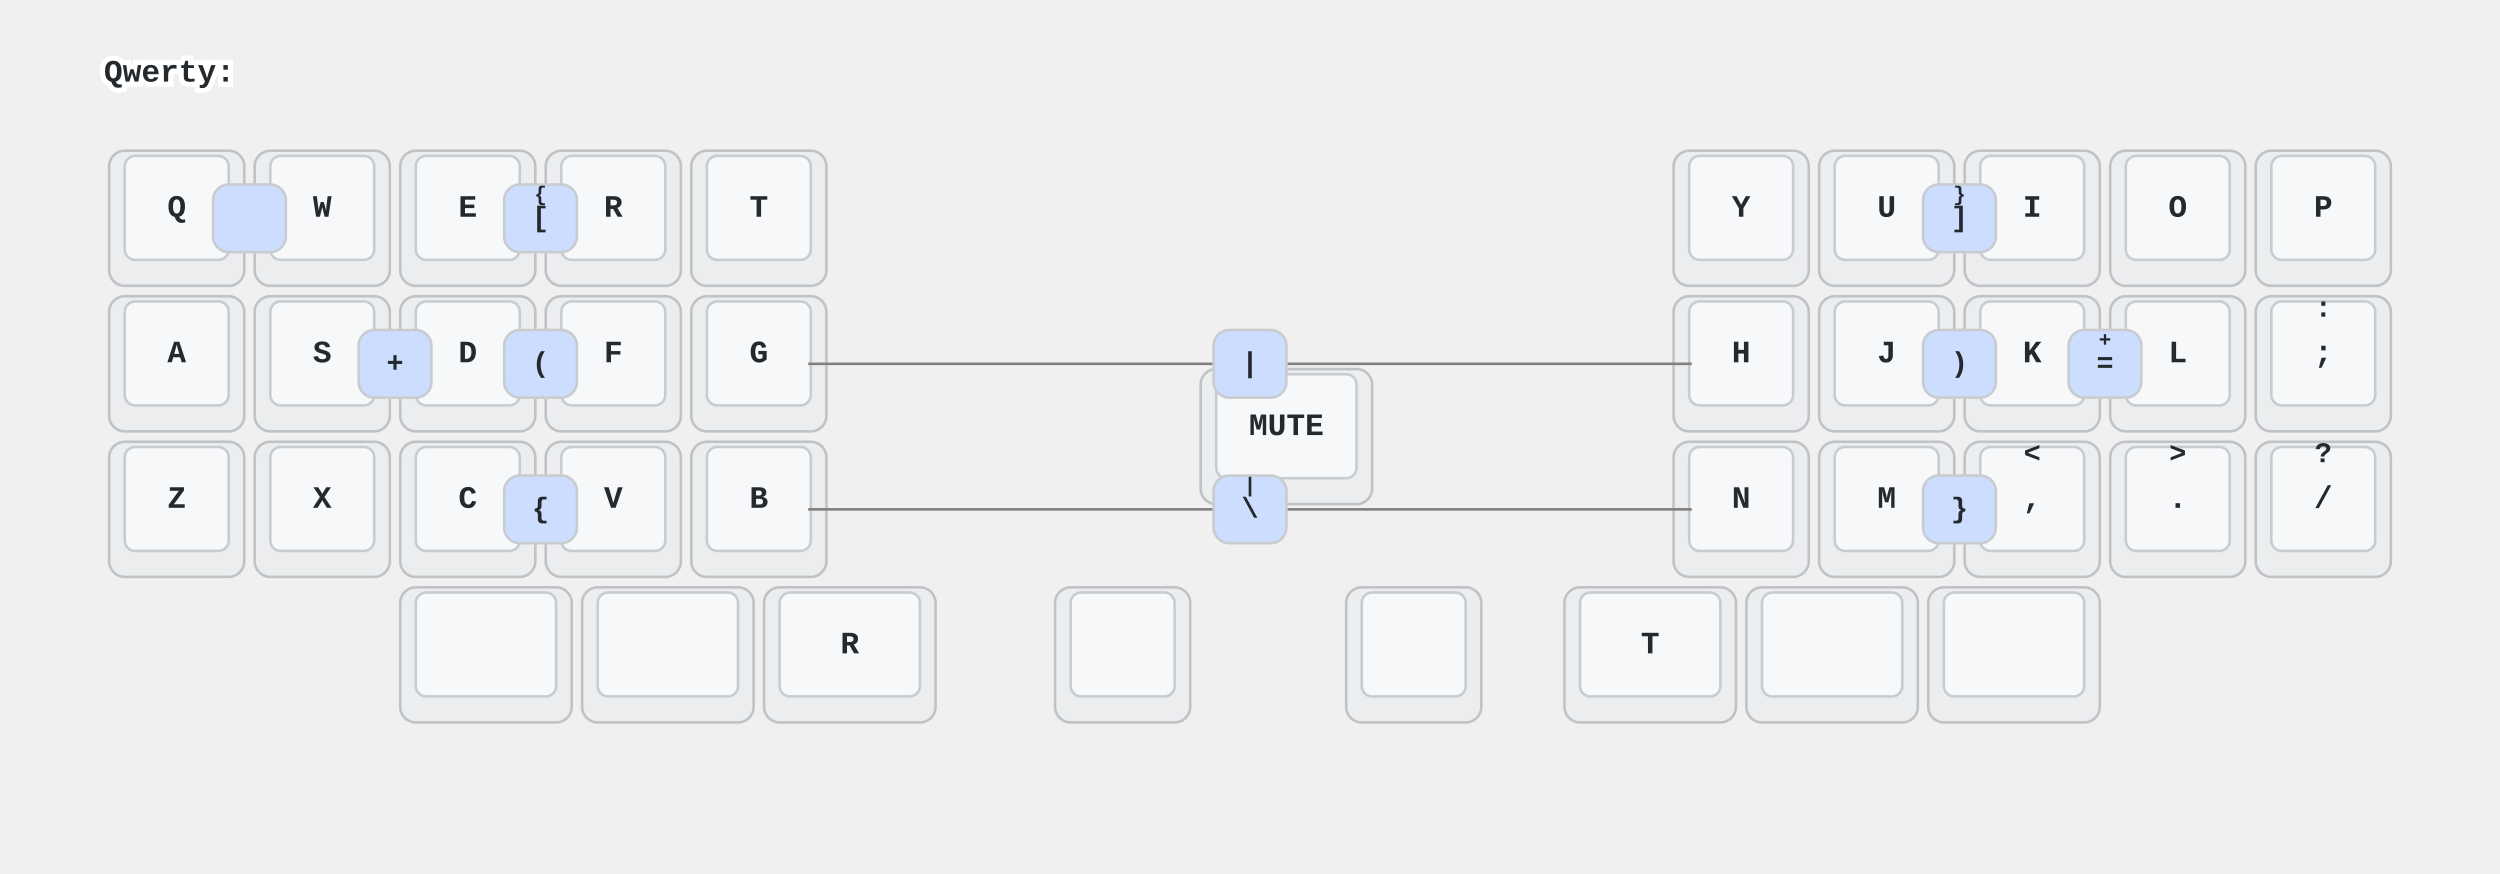
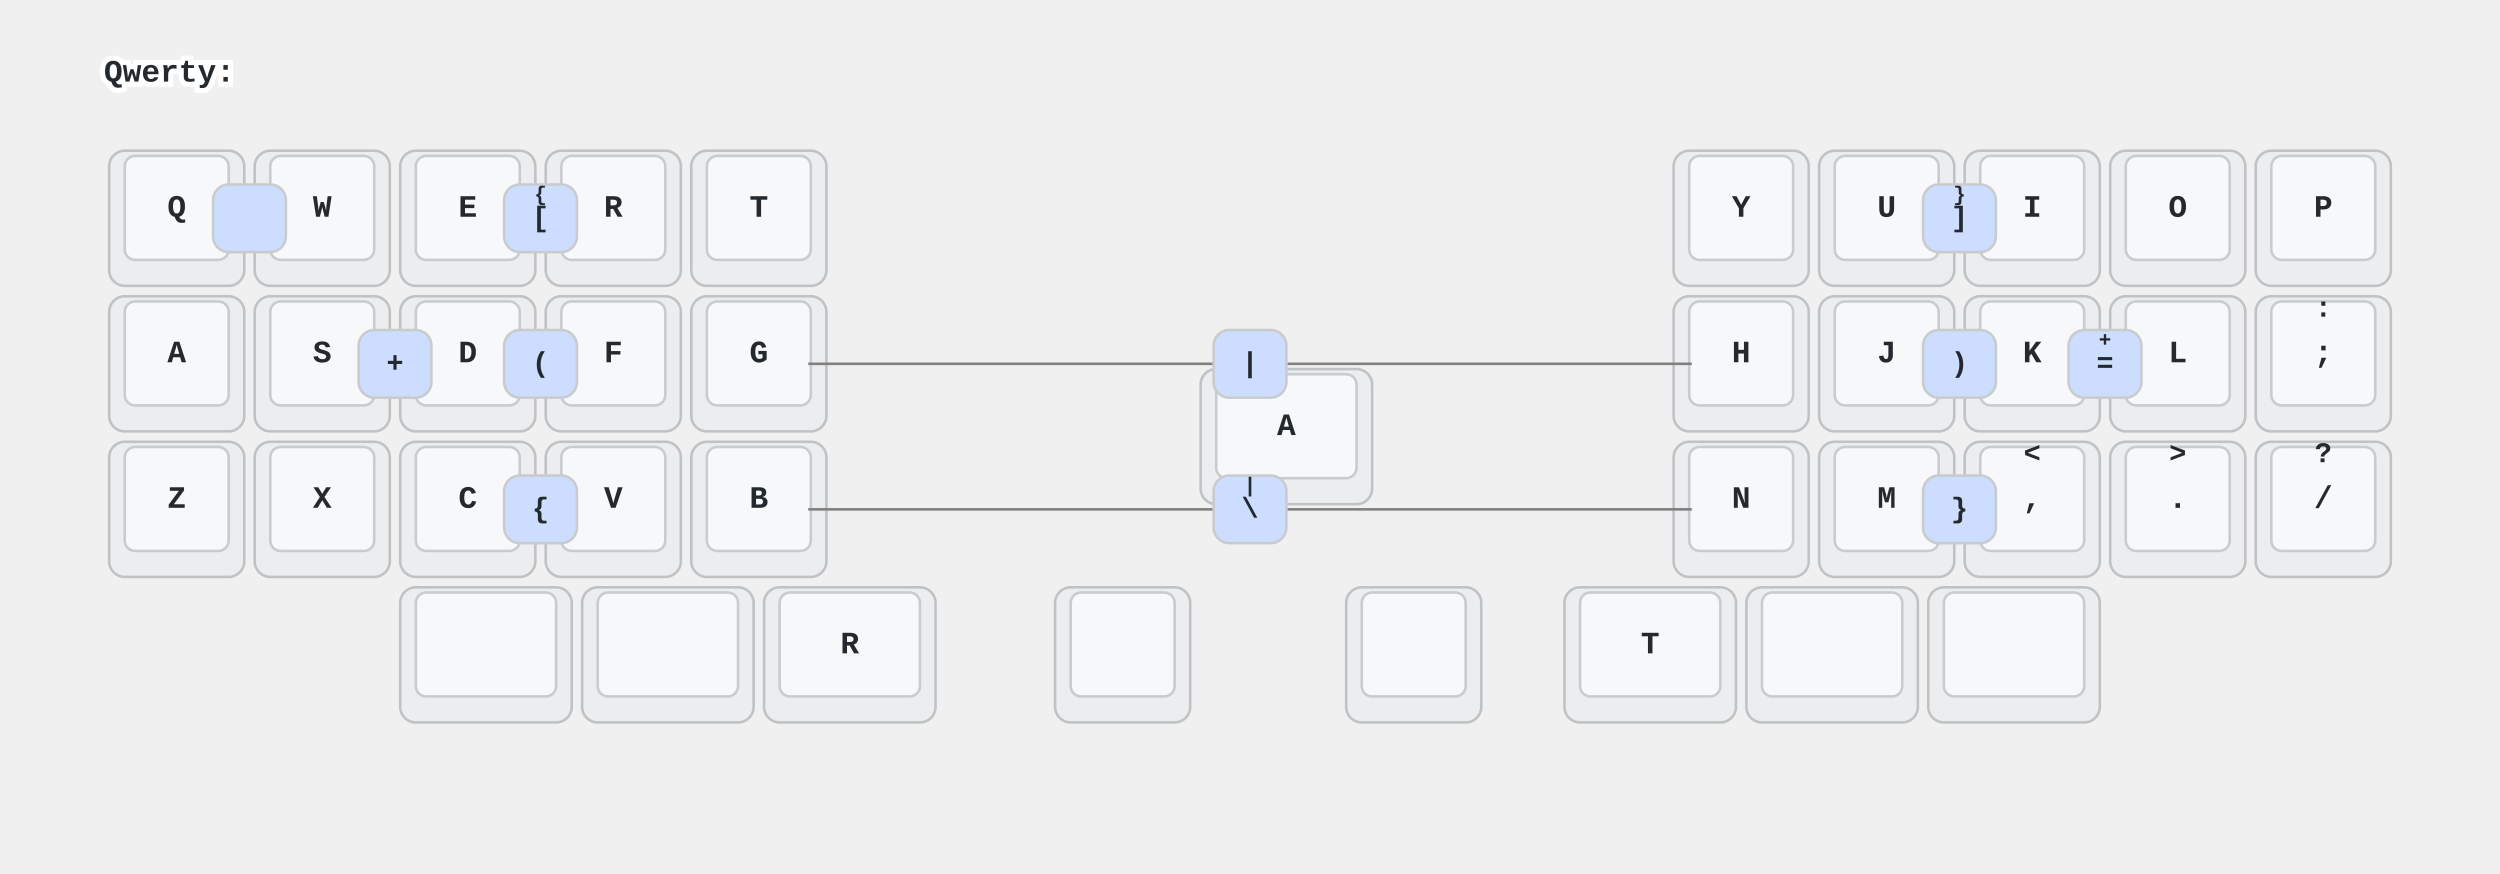
<svg xmlns="http://www.w3.org/2000/svg" xmlns:xlink="http://www.w3.org/1999/xlink" width="962" height="336" viewBox="0 0 962 336" class="keymap">
  <defs>/* start glyphs */
<svg id="mdi:apple-keyboard-control">
      <svg id="mdi-apple-keyboard-control" viewBox="0 0 24 24">
        <path d="M19.78,11.78L18.36,13.19L12,6.83L5.64,13.19L4.22,11.78L12,4L19.78,11.78Z" />
      </svg>
    </svg>
    <svg id="mdi:apple-keyboard-option">
      <svg id="mdi-apple-keyboard-option" viewBox="0 0 24 24">
        <path d="M3,4H9.11L16.15,18H21V20H14.88L7.84,6H3V4M14,4H21V6H14V4Z" />
      </svg>
    </svg>
    <svg id="mdi:keyboard-esc">
      <svg id="mdi-keyboard-esc" viewBox="0 0 24 24">
        <path d="M1 7H7V9H3V11H7V13H3V15H7V17H1V7M11 7H15V9H11V11H13C14.11 11 15 11.9 15 13V15C15 16.11 14.11 17 13 17H9V15H13V13H11C9.9 13 9 12.11 9 11V9C9 7.9 9.9 7 11 7M19 7H21C22.11 7 23 7.9 23 9V10H21V9H19V15H21V14H23V15C23 16.11 22.11 17 21 17H19C17.9 17 17 16.11 17 15V9C17 7.9 17.9 7 19 7Z" />
      </svg>
    </svg>
    <svg id="mdi:mouse-left-click-outline">
      <svg id="mdi-mouse-left-click-outline" viewBox="0 0 24 24">
        <path d="M13 9V1.07C13.7 1.16 14.37 1.33 15 1.59C17.33 2.53 19.11 4.53 19.75 7C19.91 7.64 20 8.31 20 9H13M17.66 7C17.18 5.65 16.23 4.5 15 3.81V7H17.66M6 15V13H18V15C18 16.59 17.37 18.12 16.24 19.24C15.12 20.37 13.59 21 12 21C10.41 21 8.88 20.37 7.76 19.24C6.63 18.12 6 16.59 6 15M4 15C4 17.12 4.84 19.16 6.34 20.66C7.84 22.16 9.88 23 12 23C14.12 23 16.16 22.16 17.66 20.66C19.16 19.16 20 17.12 20 15V11H4V15M11 9V1.07C7.06 1.56 4 4.92 4 9H11Z" />
      </svg>
    </svg>
    <svg id="mdi:mouse-right-click-outline">
      <svg id="mdi-mouse-right-click-outline" viewBox="0 0 24 24">
        <path d="M13 9V1.07C16.94 1.56 20 4.92 20 9H13M11 9V1.07C10.3 1.16 9.63 1.33 9 1.59C6.67 2.53 4.89 4.53 4.25 7C4.09 7.64 4 8.31 4 9H11M6.34 7C6.82 5.65 7.78 4.5 9 3.81V7H6.34M6 15V13H18V15C18 16.59 17.37 18.12 16.24 19.24C15.12 20.37 13.59 21 12 21C10.41 21 8.88 20.37 7.76 19.24C6.63 18.12 6 16.59 6 15M4 15C4 17.12 4.84 19.16 6.34 20.66C7.84 22.16 9.88 23 12 23C14.12 23 16.16 22.16 17.66 20.66C19.16 19.16 20 17.12 20 15V11H4V15Z" />
      </svg>
    </svg>
  </defs>/* end glyphs */
<style>/* inherit to force styles through use tags */
svg path {
    fill: inherit;
}

/* font and background color specifications */
svg.keymap {
    font-family: SFMono-Regular,Consolas,Liberation Mono,Menlo,monospace;
    font-size: 14px;
    font-kerning: normal;
    text-rendering: optimizeLegibility;
    fill: #24292e;
}

/* default key styling */
rect.key {
    fill: #f6f8fa;
}

rect.key, rect.combo {
    stroke: #c9cccf;
    stroke-width: 1;
}

/* default key side styling, only used is draw_key_sides is set */
rect.side {
    filter: brightness(90%);
}

/* color accent for combo boxes */
rect.combo, rect.combo-separate {
    fill: #cdf;
}

/* color accent for held keys */
rect.held, rect.combo.held {
    fill: #fdd;
}

/* color accent for ghost (optional) keys */
rect.ghost, rect.combo.ghost {
    stroke-dasharray: 4, 4;
    stroke-width: 2;
}

text {
    text-anchor: middle;
    dominant-baseline: middle;
}

/* styling for layer labels */
text.label {
    font-weight: bold;
    text-anchor: start;
    stroke: white;
    stroke-width: 4;
    paint-order: stroke;
}

/* styling for optional footer */
text.footer {
    text-anchor: end;
    dominant-baseline: auto;
    stroke: white;
    stroke-width: 4;
    paint-order: stroke;
}

/* styling for combo tap, and key non-tap label text */
text.combo, text.hold, text.shifted, text.left, text.right, text.tl, text.tr, text.bl, text.br {
    font-size: 11px;
}

text.hold, text.bl, text.br {
    text-anchor: middle;
    dominant-baseline: auto;
}

text.shifted, text.tl, text.tr {
    text-anchor: middle;
    dominant-baseline: hanging;
}

text.left, text.tl, text.bl {
    text-anchor: start;
}

text.right, text.tr, text.br {
    text-anchor: end;
}

text.layer-activator {
    text-decoration: underline;
}

/* styling for hold/shifted label text in combo box */
text.combo.hold, text.combo.shifted, text.combo.left, text.combo.right {
    font-size: 8px;
}

/* lighter symbol for transparent keys */
text.trans {
    fill: #7b7e81;
}

/* styling for combo dendrons */
path.combo {
    stroke-width: 1;
    stroke: gray;
    fill: none;
}

/* Start Tabler Icons Cleanup */
/* cannot use height/width with glyphs */
.icon-tabler &gt; path {
    fill: inherit;
    stroke: inherit;
    stroke-width: 2;
}
/* hide tabler's default box */
.icon-tabler &gt; path[stroke="none"][fill="none"] {
    visibility: hidden;
}
/* End Tabler Icons Cleanup */

/* For default sytles, see https://github.com/caksoylar/keymap-drawer/blob/main/keymap_drawer/config.py#L85 */

svg.keymap {
  font-family: Ubuntu Mono, Inconsolata, Consolas, Liberation Mono, Menlo, monospace;
  font-size: 12px;
  font-weight: bold;
  text-rendering: optimizeLegibility;
}

/* Color accent for held keys */
rect.held, rect.combo.held {
    fill: #ffc;
}

/* Technique borrowed and extended from https://github.com/englmaxi/zmk-config/blob/master/keymap-drawer/config.yaml */
.sym_sub_text.tap {
  translate: -5px 2px;
  font-size: 20px;
}
.sym_sub_text.shifted {
  translate: 10px 13px;
  font-size: 10px;
  opacity: 1.0;
}
.combo.sym_sub_text.tap {
  translate: -1px 1px;
}
.combo.sym_sub_text.shifted {
  translate: 7px 5px;
  font-size: 10px;
  opacity: 1.0;
}

/* Toggle */
.toggle.shifted {
  translate: -10px 12px;
}

.toggle.hold {
  translate: 13px -23px;
}

/* Variant for tap-dances */
.tap_dance.tap {
  translate: -7px 0px;
  font-size: 12px;
}
.tap_dance.shifted {
  translate: 7px 17px;
  font-size: 12px;
  opacity: 1.0;
}

/* Variant for symbol next to symbol */
.sym_by_sym.tap {
  translate: -6px 0px;
}
.sym_by_sym.shifted {
  translate: 10px 12px;
  opacity: 1.0;
}

.combo.sym_by_sym.tap {
  translate: -35px 0px;
}
.combo.sym_by_sym.shifted {
  translate: 35px 20px;
  opacity: 1.0;
}

.combo.sym_by_sym.hold {
  visibility: hidden;
}

/* hide hold box for combo sym_by_sym */
.combo.sym_by_sym.hold &gt; path[stroke="none"][fill="none"] {
  visibility: hidden;
}
</style>
  <g transform="translate(40, 0)" class="layer-Qwerty">
    <text x="0" y="28" class="label" id="Qwerty">Qwerty:</text>
    <g transform="translate(0, 56)">
      <g transform="translate(28, 28)" class="key keypos-0">
        <rect rx="6" ry="6" x="-26" y="-26" width="52" height="52" class="key side" />
        <rect rx="4" ry="4" x="-20" y="-24" width="40" height="40" class="key" />
        <text x="0" y="-4" class="key tap">Q</text>
      </g>
      <g transform="translate(84, 28)" class="key keypos-1">
        <rect rx="6" ry="6" x="-26" y="-26" width="52" height="52" class="key side" />
        <rect rx="4" ry="4" x="-20" y="-24" width="40" height="40" class="key" />
        <text x="0" y="-4" class="key tap">W</text>
      </g>
      <g transform="translate(140, 28)" class="key keypos-2">
        <rect rx="6" ry="6" x="-26" y="-26" width="52" height="52" class="key side" />
        <rect rx="4" ry="4" x="-20" y="-24" width="40" height="40" class="key" />
        <text x="0" y="-4" class="key tap">E</text>
      </g>
      <g transform="translate(196, 28)" class="key keypos-3">
        <rect rx="6" ry="6" x="-26" y="-26" width="52" height="52" class="key side" />
        <rect rx="4" ry="4" x="-20" y="-24" width="40" height="40" class="key" />
        <text x="0" y="-4" class="key tap">R</text>
      </g>
      <g transform="translate(252, 28)" class="key keypos-4">
        <rect rx="6" ry="6" x="-26" y="-26" width="52" height="52" class="key side" />
        <rect rx="4" ry="4" x="-20" y="-24" width="40" height="40" class="key" />
        <text x="0" y="-4" class="key tap">T</text>
      </g>
      <g transform="translate(630, 28)" class="key keypos-5">
        <rect rx="6" ry="6" x="-26" y="-26" width="52" height="52" class="key side" />
        <rect rx="4" ry="4" x="-20" y="-24" width="40" height="40" class="key" />
        <text x="0" y="-4" class="key tap">Y</text>
      </g>
      <g transform="translate(686, 28)" class="key keypos-6">
        <rect rx="6" ry="6" x="-26" y="-26" width="52" height="52" class="key side" />
        <rect rx="4" ry="4" x="-20" y="-24" width="40" height="40" class="key" />
        <text x="0" y="-4" class="key tap">U</text>
      </g>
      <g transform="translate(742, 28)" class="key keypos-7">
        <rect rx="6" ry="6" x="-26" y="-26" width="52" height="52" class="key side" />
        <rect rx="4" ry="4" x="-20" y="-24" width="40" height="40" class="key" />
        <text x="0" y="-4" class="key tap">I</text>
      </g>
      <g transform="translate(798, 28)" class="key keypos-8">
        <rect rx="6" ry="6" x="-26" y="-26" width="52" height="52" class="key side" />
        <rect rx="4" ry="4" x="-20" y="-24" width="40" height="40" class="key" />
        <text x="0" y="-4" class="key tap">O</text>
      </g>
      <g transform="translate(854, 28)" class="key keypos-9">
        <rect rx="6" ry="6" x="-26" y="-26" width="52" height="52" class="key side" />
        <rect rx="4" ry="4" x="-20" y="-24" width="40" height="40" class="key" />
        <text x="0" y="-4" class="key tap">P</text>
      </g>
      <g transform="translate(28, 84)" class="key keypos-10">
        <rect rx="6" ry="6" x="-26" y="-26" width="52" height="52" class="key side" />
        <rect rx="4" ry="4" x="-20" y="-24" width="40" height="40" class="key" />
        <text x="0" y="-4" class="key tap">A</text>
      </g>
      <g transform="translate(84, 84)" class="key keypos-11">
        <rect rx="6" ry="6" x="-26" y="-26" width="52" height="52" class="key side" />
        <rect rx="4" ry="4" x="-20" y="-24" width="40" height="40" class="key" />
        <text x="0" y="-4" class="key tap">S</text>
      </g>
      <g transform="translate(140, 84)" class="key keypos-12">
        <rect rx="6" ry="6" x="-26" y="-26" width="52" height="52" class="key side" />
        <rect rx="4" ry="4" x="-20" y="-24" width="40" height="40" class="key" />
        <text x="0" y="-4" class="key tap">D</text>
      </g>
      <g transform="translate(196, 84)" class="key keypos-13">
        <rect rx="6" ry="6" x="-26" y="-26" width="52" height="52" class="key side" />
        <rect rx="4" ry="4" x="-20" y="-24" width="40" height="40" class="key" />
        <text x="0" y="-4" class="key tap">F</text>
      </g>
      <g transform="translate(252, 84)" class="key keypos-14">
        <rect rx="6" ry="6" x="-26" y="-26" width="52" height="52" class="key side" />
        <rect rx="4" ry="4" x="-20" y="-24" width="40" height="40" class="key" />
        <text x="0" y="-4" class="key tap">G</text>
      </g>
      <g transform="translate(630, 84)" class="key keypos-15">
        <rect rx="6" ry="6" x="-26" y="-26" width="52" height="52" class="key side" />
        <rect rx="4" ry="4" x="-20" y="-24" width="40" height="40" class="key" />
        <text x="0" y="-4" class="key tap">H</text>
      </g>
      <g transform="translate(686, 84)" class="key keypos-16">
        <rect rx="6" ry="6" x="-26" y="-26" width="52" height="52" class="key side" />
        <rect rx="4" ry="4" x="-20" y="-24" width="40" height="40" class="key" />
        <text x="0" y="-4" class="key tap">J</text>
      </g>
      <g transform="translate(742, 84)" class="key keypos-17">
        <rect rx="6" ry="6" x="-26" y="-26" width="52" height="52" class="key side" />
        <rect rx="4" ry="4" x="-20" y="-24" width="40" height="40" class="key" />
        <text x="0" y="-4" class="key tap">K</text>
      </g>
      <g transform="translate(798, 84)" class="key keypos-18">
        <rect rx="6" ry="6" x="-26" y="-26" width="52" height="52" class="key side" />
        <rect rx="4" ry="4" x="-20" y="-24" width="40" height="40" class="key" />
        <text x="0" y="-4" class="key tap">L</text>
      </g>
      <g transform="translate(854, 84)" class="key keypos-19">
        <rect rx="6" ry="6" x="-26" y="-26" width="52" height="52" class="key side" />
        <rect rx="4" ry="4" x="-20" y="-24" width="40" height="40" class="key" />
        <text x="0" y="-4" class="key tap">;</text>
        <text x="0" y="-24" class="key shifted">:</text>
      </g>
      <g transform="translate(28, 140)" class="key keypos-20">
        <rect rx="6" ry="6" x="-26" y="-26" width="52" height="52" class="key side" />
        <rect rx="4" ry="4" x="-20" y="-24" width="40" height="40" class="key" />
        <text x="0" y="-4" class="key tap">Z</text>
      </g>
      <g transform="translate(84, 140)" class="key keypos-21">
        <rect rx="6" ry="6" x="-26" y="-26" width="52" height="52" class="key side" />
        <rect rx="4" ry="4" x="-20" y="-24" width="40" height="40" class="key" />
        <text x="0" y="-4" class="key tap">X</text>
      </g>
      <g transform="translate(140, 140)" class="key keypos-22">
        <rect rx="6" ry="6" x="-26" y="-26" width="52" height="52" class="key side" />
        <rect rx="4" ry="4" x="-20" y="-24" width="40" height="40" class="key" />
        <text x="0" y="-4" class="key tap">C</text>
      </g>
      <g transform="translate(196, 140)" class="key keypos-23">
        <rect rx="6" ry="6" x="-26" y="-26" width="52" height="52" class="key side" />
        <rect rx="4" ry="4" x="-20" y="-24" width="40" height="40" class="key" />
        <text x="0" y="-4" class="key tap">V</text>
      </g>
      <g transform="translate(252, 140)" class="key keypos-24">
        <rect rx="6" ry="6" x="-26" y="-26" width="52" height="52" class="key side" />
        <rect rx="4" ry="4" x="-20" y="-24" width="40" height="40" class="key" />
        <text x="0" y="-4" class="key tap">B</text>
      </g>
      <g transform="translate(630, 140)" class="key keypos-25">
        <rect rx="6" ry="6" x="-26" y="-26" width="52" height="52" class="key side" />
        <rect rx="4" ry="4" x="-20" y="-24" width="40" height="40" class="key" />
        <text x="0" y="-4" class="key tap">N</text>
      </g>
      <g transform="translate(686, 140)" class="key keypos-26">
        <rect rx="6" ry="6" x="-26" y="-26" width="52" height="52" class="key side" />
        <rect rx="4" ry="4" x="-20" y="-24" width="40" height="40" class="key" />
        <text x="0" y="-4" class="key tap">M</text>
      </g>
      <g transform="translate(742, 140)" class="key keypos-27">
        <rect rx="6" ry="6" x="-26" y="-26" width="52" height="52" class="key side" />
        <rect rx="4" ry="4" x="-20" y="-24" width="40" height="40" class="key" />
        <text x="0" y="-4" class="key tap">,</text>
        <text x="0" y="-24" class="key shifted">&lt;</text>
      </g>
      <g transform="translate(798, 140)" class="key keypos-28">
        <rect rx="6" ry="6" x="-26" y="-26" width="52" height="52" class="key side" />
        <rect rx="4" ry="4" x="-20" y="-24" width="40" height="40" class="key" />
        <text x="0" y="-4" class="key tap">.</text>
        <text x="0" y="-24" class="key shifted">&gt;</text>
      </g>
      <g transform="translate(854, 140)" class="key keypos-29">
        <rect rx="6" ry="6" x="-26" y="-26" width="52" height="52" class="key side" />
        <rect rx="4" ry="4" x="-20" y="-24" width="40" height="40" class="key" />
        <text x="0" y="-4" class="key tap">/</text>
        <text x="0" y="-24" class="key shifted">?</text>
      </g>
      <g transform="translate(392, 196)" class="key keypos-30">
        <rect rx="6" ry="6" x="-26" y="-26" width="52" height="52" class="key side" />
        <rect rx="4" ry="4" x="-20" y="-24" width="40" height="40" class="key" />
        <use href="#mdi:mouse-left-click-outline" xlink:href="#mdi:mouse-left-click-outline" x="-9" y="-13" height="18" width="18.0" class="key tap glyph mdi:mouse-left-click-outline" />
      </g>
      <g transform="translate(504, 196)" class="key keypos-31">
        <rect rx="6" ry="6" x="-26" y="-26" width="52" height="52" class="key side" />
        <rect rx="4" ry="4" x="-20" y="-24" width="40" height="40" class="key" />
        <use href="#mdi:mouse-right-click-outline" xlink:href="#mdi:mouse-right-click-outline" x="-9" y="-13" height="18" width="18.0" class="key tap glyph mdi:mouse-right-click-outline" />
      </g>
      <g transform="translate(147, 196)" class="key keypos-32">
        <rect rx="6" ry="6" x="-33" y="-26" width="66" height="52" class="key side" />
        <rect rx="4" ry="4" x="-27" y="-24" width="54" height="40" class="key" />
        <use href="#mdi:apple-keyboard-control" xlink:href="#mdi:apple-keyboard-control" x="-9" y="-13" height="18" width="18.0" class="key tap glyph mdi:apple-keyboard-control" />
      </g>
      <g transform="translate(217, 196)" class="key keypos-33">
        <rect rx="6" ry="6" x="-33" y="-26" width="66" height="52" class="key side" />
        <rect rx="4" ry="4" x="-27" y="-24" width="54" height="40" class="key" />
        <use href="#mdi:apple-keyboard-option" xlink:href="#mdi:apple-keyboard-option" x="-9" y="-13" height="18" width="18.0" class="key tap glyph mdi:apple-keyboard-option" />
      </g>
      <g transform="translate(287, 196)" class="key keypos-34">
        <rect rx="6" ry="6" x="-33" y="-26" width="66" height="52" class="key side" />
        <rect rx="4" ry="4" x="-27" y="-24" width="54" height="40" class="key" />
        <text x="0" y="-4" class="key tap">R</text>
      </g>
      <g transform="translate(595, 196)" class="key keypos-35">
        <rect rx="6" ry="6" x="-33" y="-26" width="66" height="52" class="key side" />
        <rect rx="4" ry="4" x="-27" y="-24" width="54" height="40" class="key" />
        <text x="0" y="-4" class="key tap">T</text>
      </g>
      <g transform="translate(665, 196)" class="key keypos-36">
        <rect rx="6" ry="6" x="-33" y="-26" width="66" height="52" class="key side" />
        <rect rx="4" ry="4" x="-27" y="-24" width="54" height="40" class="key" />
        <use href="#mdi:apple-keyboard-option" xlink:href="#mdi:apple-keyboard-option" x="-9" y="-13" height="18" width="18.0" class="key tap glyph mdi:apple-keyboard-option" />
      </g>
      <g transform="translate(735, 196)" class="key keypos-37">
        <rect rx="6" ry="6" x="-33" y="-26" width="66" height="52" class="key side" />
        <rect rx="4" ry="4" x="-27" y="-24" width="54" height="40" class="key" />
        <use href="#mdi:apple-keyboard-control" xlink:href="#mdi:apple-keyboard-control" x="-9" y="-13" height="18" width="18.0" class="key tap glyph mdi:apple-keyboard-control" />
      </g>
      <g transform="translate(455, 112)" class="key keypos-38">
        <rect rx="6" ry="6" x="-33" y="-26" width="66" height="52" class="key side" />
        <rect rx="4" ry="4" x="-27" y="-24" width="54" height="40" class="key" />
-         <text x="0" y="-4" class="key tap">MUTE</text>
+         <text x="0" y="-4" class="key tap">A</text>
      </g>
      <g class="combo combopos-0">
        <rect rx="6" ry="6" x="42" y="15" width="28" height="26" class="combo" />
        <use href="#mdi:keyboard-esc" xlink:href="#mdi:keyboard-esc" x="47" y="19" height="18" width="18.0" class="combo tap glyph mdi:keyboard-esc" />
      </g>
      <g class="combo combopos-1">
        <rect rx="6" ry="6" x="154" y="15" width="28" height="26" class="combo" />
        <text x="168" y="28" class="combo tap">[</text>
        <text x="168" y="17" class="combo shifted">{</text>
      </g>
      <g class="combo combopos-2">
        <rect rx="6" ry="6" x="700" y="15" width="28" height="26" class="combo" />
        <text x="714" y="28" class="combo tap">]</text>
        <text x="714" y="17" class="combo shifted">}</text>
      </g>
      <g class="combo combopos-3">
        <rect rx="6" ry="6" x="154" y="71" width="28" height="26" class="combo" />
        <text x="168" y="84" class="combo tap">(</text>
      </g>
      <g class="combo combopos-4">
        <rect rx="6" ry="6" x="700" y="71" width="28" height="26" class="combo" />
        <text x="714" y="84" class="combo tap">)</text>
      </g>
      <g class="combo combopos-5">
        <rect rx="6" ry="6" x="154" y="127" width="28" height="26" class="combo" />
        <text x="168" y="140" class="combo tap">{</text>
      </g>
      <g class="combo combopos-6">
        <rect rx="6" ry="6" x="700" y="127" width="28" height="26" class="combo" />
        <text x="714" y="140" class="combo tap">}</text>
      </g>
      <g class="combo combopos-7">
        <path d="M441,140 l-170,0" class="combo" />
        <path d="M441,140 l170,0" class="combo" />
        <rect rx="6" ry="6" x="427" y="127" width="28" height="26" class="combo" />
        <text x="441" y="140" class="combo tap">\</text>
        <text x="441" y="129" class="combo shifted">|</text>
      </g>
      <g class="combo combopos-8">
        <path d="M441,84 l-170,0" class="combo" />
        <path d="M441,84 l170,0" class="combo" />
        <rect rx="6" ry="6" x="427" y="71" width="28" height="26" class="combo" />
        <text x="441" y="84" class="combo tap">|</text>
      </g>
      <g class="combo combopos-9">
        <rect rx="6" ry="6" x="98" y="71" width="28" height="26" class="combo" />
        <text x="112" y="84" class="combo tap">+</text>
      </g>
      <g class="combo combopos-10">
        <rect rx="6" ry="6" x="756" y="71" width="28" height="26" class="combo" />
        <text x="770" y="84" class="combo tap">=</text>
        <text x="770" y="73" class="combo shifted">+</text>
      </g>
    </g>
  </g>
</svg>
